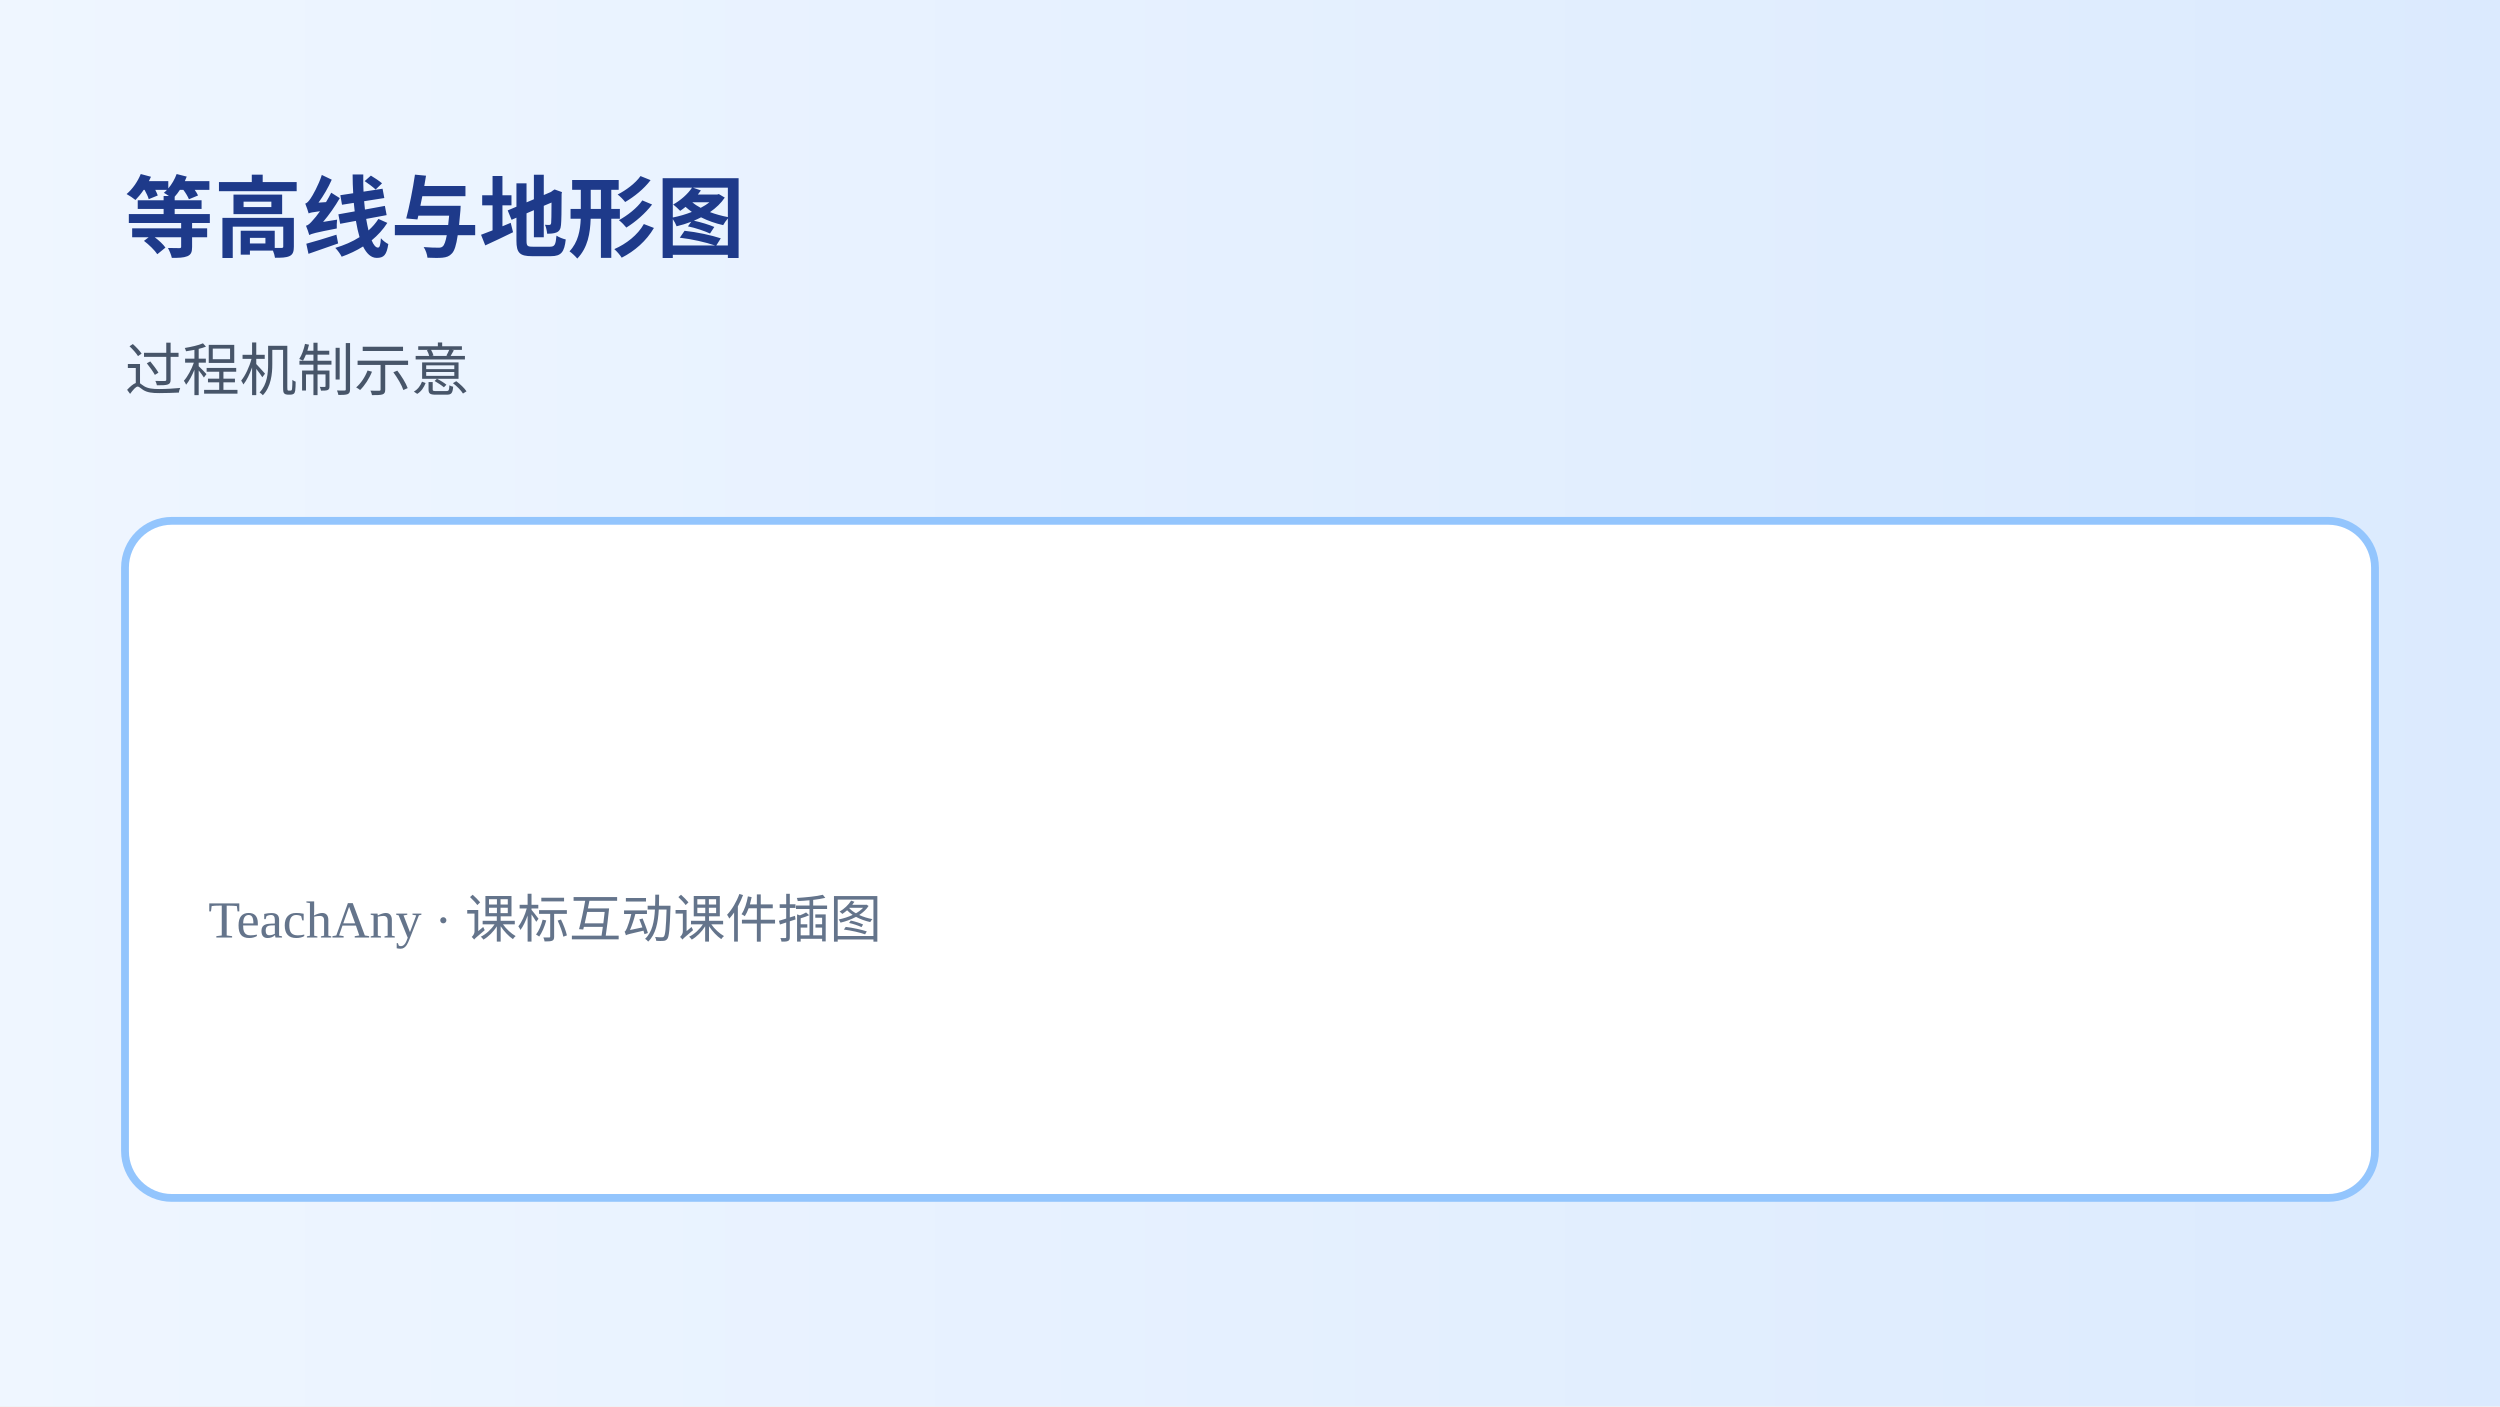
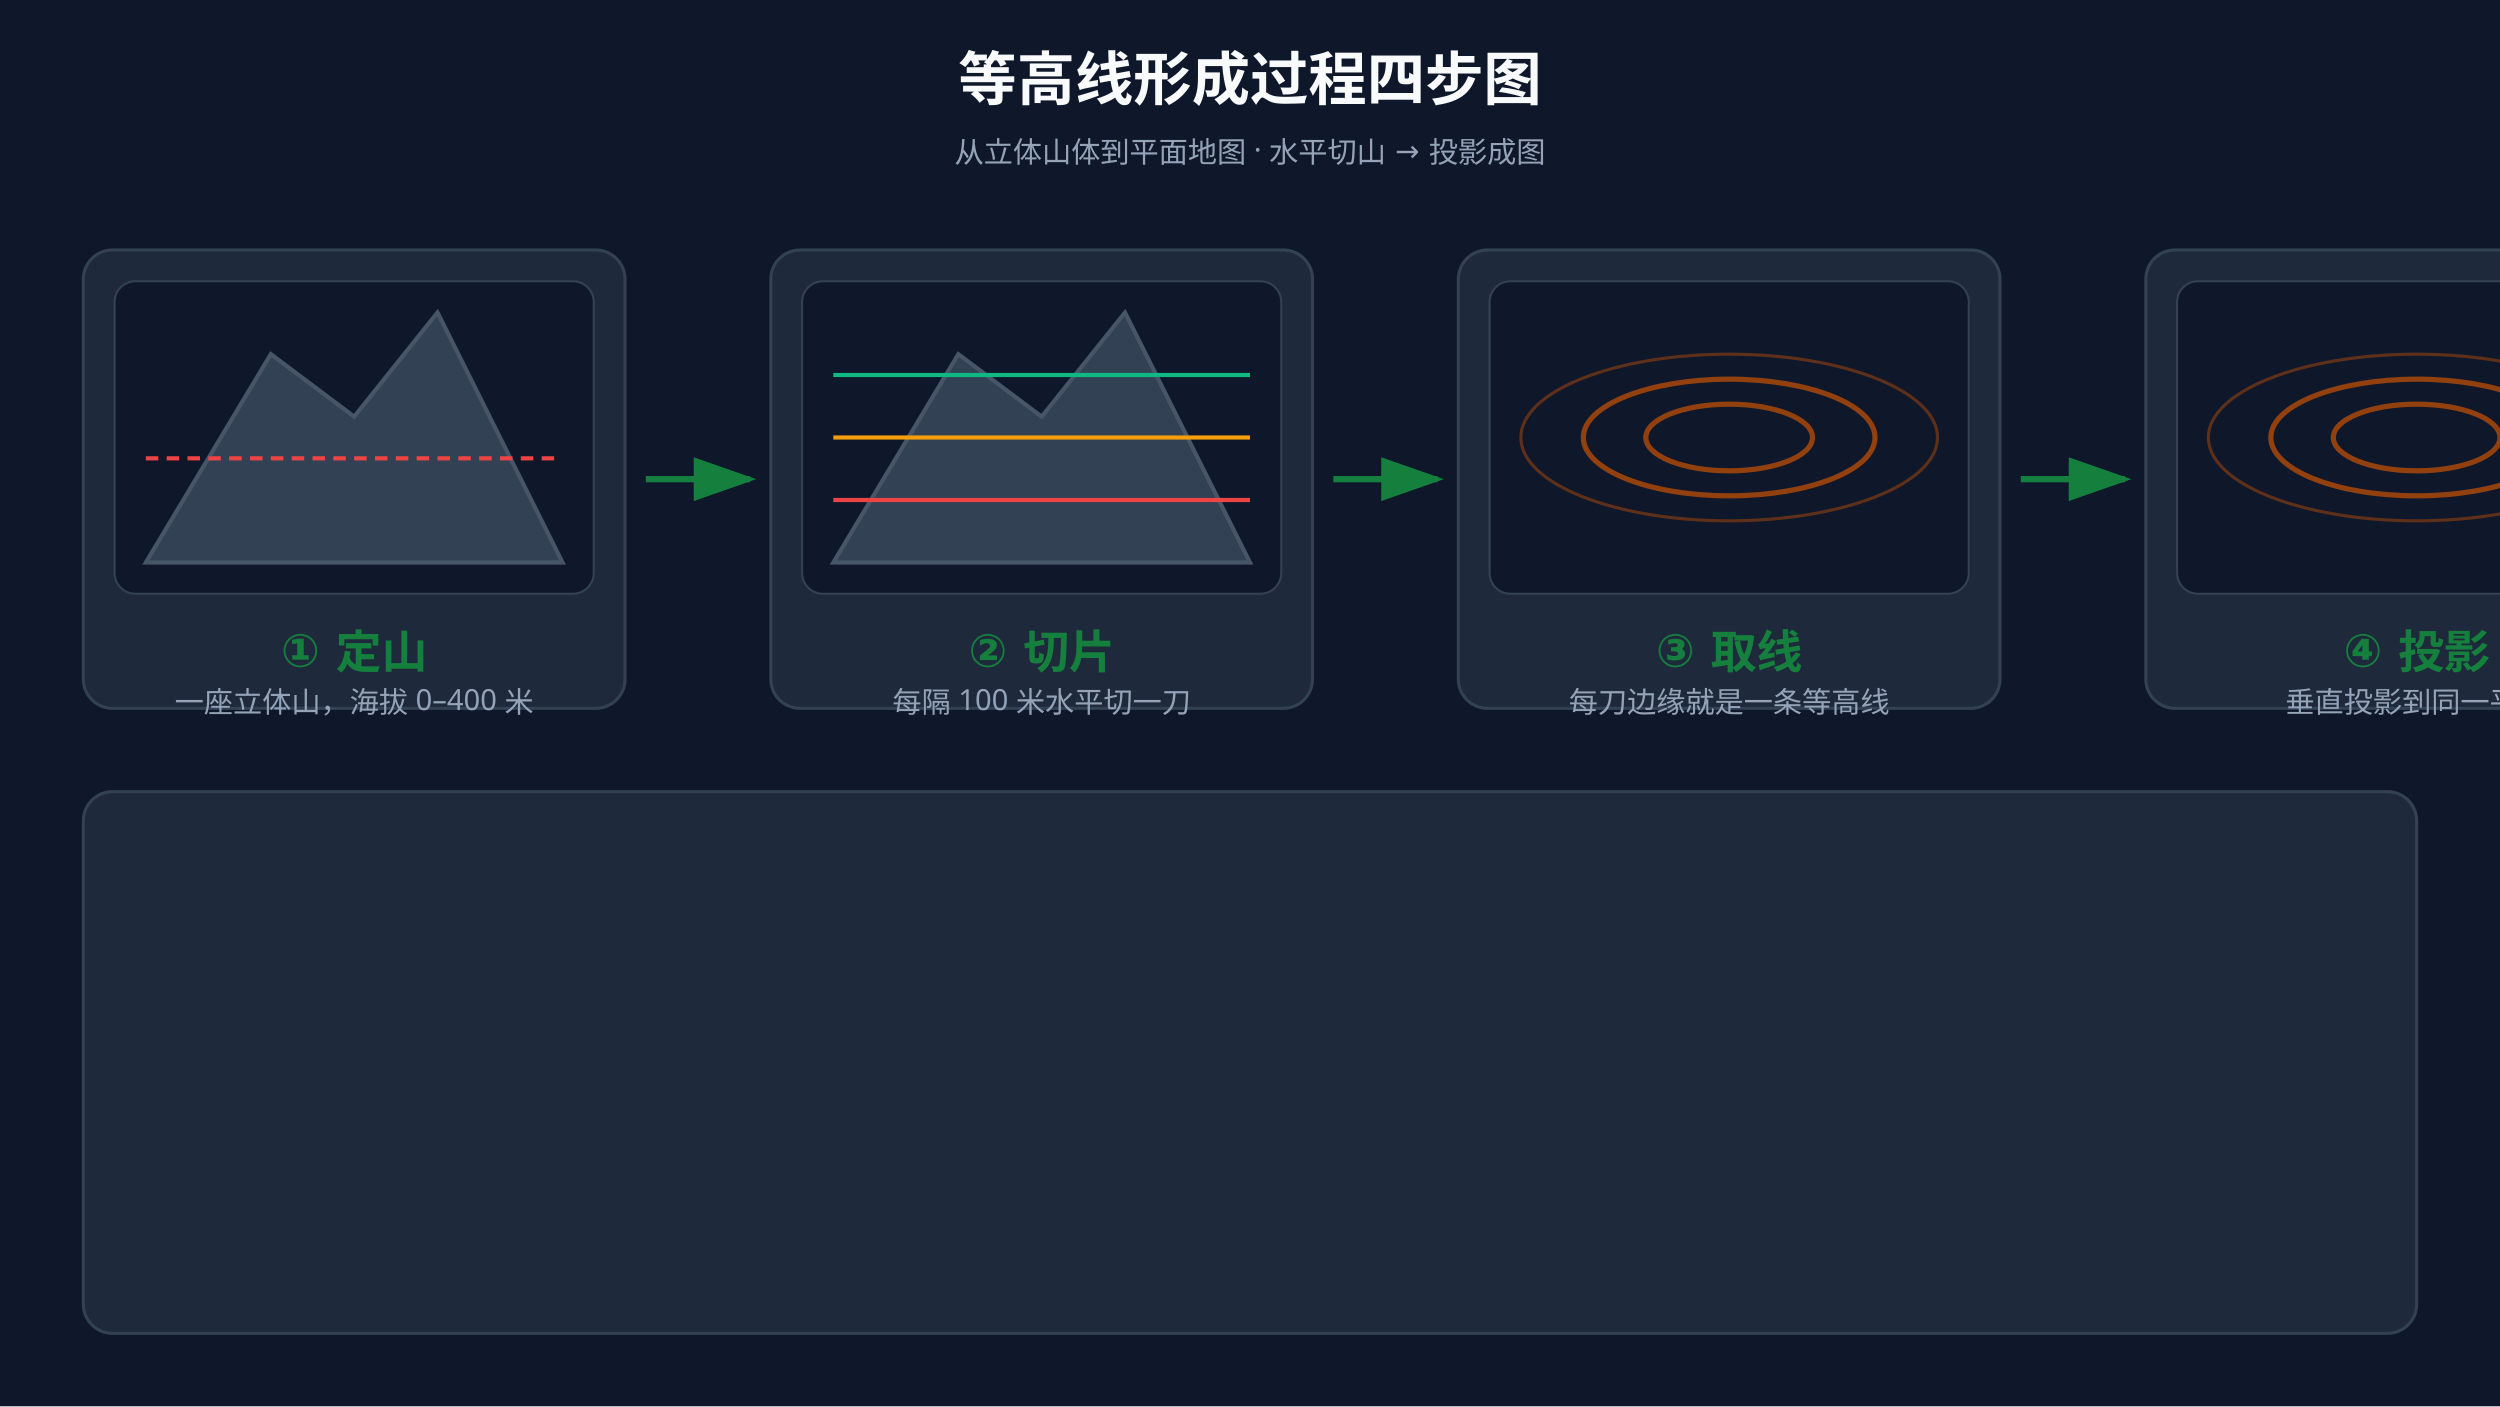
- <svg xmlns="http://www.w3.org/2000/svg" viewBox="0 0 960 540">
+ <svg xmlns="http://www.w3.org/2000/svg" viewBox="0 0 1200 675">
  <defs>
-     <linearGradient id="g" x1="0" x2="1">
-       <stop stop-color="#eff6ff" />
-       <stop offset="1" stop-color="#dbeafe" />
-     </linearGradient>
+     <style>
+       text { font-family: "PingFang SC", "Microsoft YaHei", "Noto Sans SC", system-ui, sans-serif; }
+       .title { font-size: 28px; font-weight: 800; fill: #f8fafc; }
+       .step-num { font-size: 22px; font-weight: 800; fill: #15803d; }
+       .step-name { font-size: 18px; font-weight: 700; fill: #f8fafc; }
+       .step-desc { font-size: 14px; fill: #94a3b8; }
+       .contour { fill: none; stroke: #92400e; stroke-width: 2.5; }
+       .contour-thin { fill: none; stroke: #92400e; stroke-width: 1.5; opacity: .6; }
+       .box { fill: #1e293b; stroke: #334155; stroke-width: 1.5; rx: 14; }
+       .box-inner { fill: #0f172a; stroke: #334155; stroke-width: 1; rx: 10; }
+       .arrow { fill: none; stroke: #15803d; stroke-width: 3; marker-end: url(#arrowhead); }
+     </style>
+     <marker id="arrowhead" markerWidth="10" markerHeight="7" refX="9" refY="3.5" orient="auto">
+       <polygon points="0 0, 10 3.5, 0 7" fill="#15803d" />
+     </marker>
  </defs>
-   <rect width="960" height="540" fill="url(#g)" />
-   <text x="48" y="96" fill="#1e3a8a" font-size="34" font-weight="800">等高线与地形图</text>
-   <text x="48" y="150" fill="#475569" font-size="22">过程机制示意</text>
-   <rect x="48" y="200" width="864" height="260" rx="18" fill="#fff" stroke="#93c5fd" stroke-width="3" />
-   <text x="80" y="360" fill="#64748b" font-size="20">TeachAny · 课标互动课件插图</text>
+   <rect width="1200" height="675" fill="#0f172a" />
+   <text x="600" y="48" text-anchor="middle" class="title">等高线形成过程四步图</text>
+   <text x="600" y="78" text-anchor="middle" class="step-desc">从立体山体到平面地图 · 水平切山 → 投影成图</text>
+   <g transform="translate(40,120)">
+     <rect class="box" width="260" height="220" />
+     <rect class="box-inner" x="15" y="15" width="230" height="150" />
+     <path d="M 30 150 L 90 50 L 130 80 L 170 30 L 230 150 Z" fill="#334155" stroke="#475569" stroke-width="2" />
+     <line x1="30" y1="100" x2="230" y2="100" stroke="#ef4444" stroke-width="2" stroke-dasharray="6,4" />
+     <text x="130" y="200" text-anchor="middle" class="step-num">① 定山</text>
+     <text x="130" y="222" text-anchor="middle" class="step-desc">一座立体山，海拔 0–400 米</text>
+   </g>
+   <line x1="310" y1="230" x2="360" y2="230" class="arrow" />
+   <g transform="translate(370,120)">
+     <rect class="box" width="260" height="220" />
+     <rect class="box-inner" x="15" y="15" width="230" height="150" />
+     <path d="M 30 150 L 90 50 L 130 80 L 170 30 L 230 150 Z" fill="#334155" stroke="#475569" stroke-width="2" />
+     <line x1="30" y1="120" x2="230" y2="120" stroke="#ef4444" stroke-width="2" />
+     <line x1="30" y1="90" x2="230" y2="90" stroke="#f59e0b" stroke-width="2" />
+     <line x1="30" y1="60" x2="230" y2="60" stroke="#10b981" stroke-width="2" />
+     <text x="130" y="200" text-anchor="middle" class="step-num">② 切片</text>
+     <text x="130" y="222" text-anchor="middle" class="step-desc">每隔 100 米水平切一刀</text>
+   </g>
+   <line x1="640" y1="230" x2="690" y2="230" class="arrow" />
+   <g transform="translate(700,120)">
+     <rect class="box" width="260" height="220" />
+     <rect class="box-inner" x="15" y="15" width="230" height="150" />
+     <ellipse cx="130" cy="90" rx="100" ry="40" class="contour-thin" />
+     <ellipse cx="130" cy="90" rx="70" ry="28" class="contour" />
+     <ellipse cx="130" cy="90" rx="40" ry="16" class="contour" />
+     <text x="130" y="200" text-anchor="middle" class="step-num">③ 取线</text>
+     <text x="130" y="222" text-anchor="middle" class="step-desc">每刀边缘就是一条等高线</text>
+   </g>
+   <line x1="970" y1="230" x2="1020" y2="230" class="arrow" />
+   <g transform="translate(1030,120)">
+     <rect class="box" width="260" height="220" />
+     <rect class="box-inner" x="15" y="15" width="230" height="150" />
+     <ellipse cx="130" cy="90" rx="100" ry="40" class="contour-thin" />
+     <ellipse cx="130" cy="90" rx="70" ry="28" class="contour" />
+     <ellipse cx="130" cy="90" rx="40" ry="16" class="contour" />
+     <text x="130" y="200" text-anchor="middle" class="step-num">④ 投影</text>
+     <text x="130" y="222" text-anchor="middle" class="step-desc">垂直投影到同一平面</text>
+   </g>
+   <g transform="translate(40,380)">
+     <rect class="box" width="1120" height="260" />
+     <text x="600" y="420" text-anchor="middle" class="step-name">等高线地形图 = 把同一海拔的点连成闭合曲线</text>
+     <text x="600" y="450" text-anchor="middle" class="step-desc">同线等高 · 同图等距 · 闭合曲线 · 不相交（除陡崖）</text>
+     <g transform="translate(200,480)">
+       <ellipse cx="0" cy="0" rx="80" ry="35" class="contour" />
+       <ellipse cx="0" cy="0" rx="55" ry="24" class="contour" />
+       <ellipse cx="0" cy="0" rx="30" ry="13" class="contour" />
+       <text x="0" y="55" text-anchor="middle" class="step-desc">山峰：闭合内高</text>
+     </g>
+     <g transform="translate(450,480)">
+       <path d="M -60 20 Q 0 -20 60 20" class="contour" />
+       <path d="M -60 0 Q 0 -40 60 0" class="contour-thin" />
+       <path d="M -60 -20 Q 0 -60 60 -20" class="contour-thin" />
+       <text x="0" y="55" text-anchor="middle" class="step-desc">山脊：凸低为脊</text>
+     </g>
+     <g transform="translate(700,480)">
+       <path d="M -60 -20 Q 0 20 60 -20" class="contour" />
+       <path d="M -60 0 Q 0 40 60 0" class="contour-thin" />
+       <path d="M -60 20 Q 0 60 60 20" class="contour-thin" />
+       <text x="0" y="55" text-anchor="middle" class="step-desc">山谷：凸高为谷</text>
+     </g>
+     <g transform="translate(950,480)">
+       <line x1="-40" y1="-30" x2="-40" y2="30" class="contour" />
+       <line x1="-20" y1="-30" x2="-20" y2="30" class="contour" />
+       <line x1="0" y1="-30" x2="0" y2="30" class="contour" />
+       <line x1="20" y1="-30" x2="20" y2="30" class="contour" />
+       <line x1="40" y1="-30" x2="40" y2="30" class="contour" />
+       <text x="0" y="55" text-anchor="middle" class="step-desc">陡崖：多线重合</text>
+     </g>
+   </g>
</svg>
